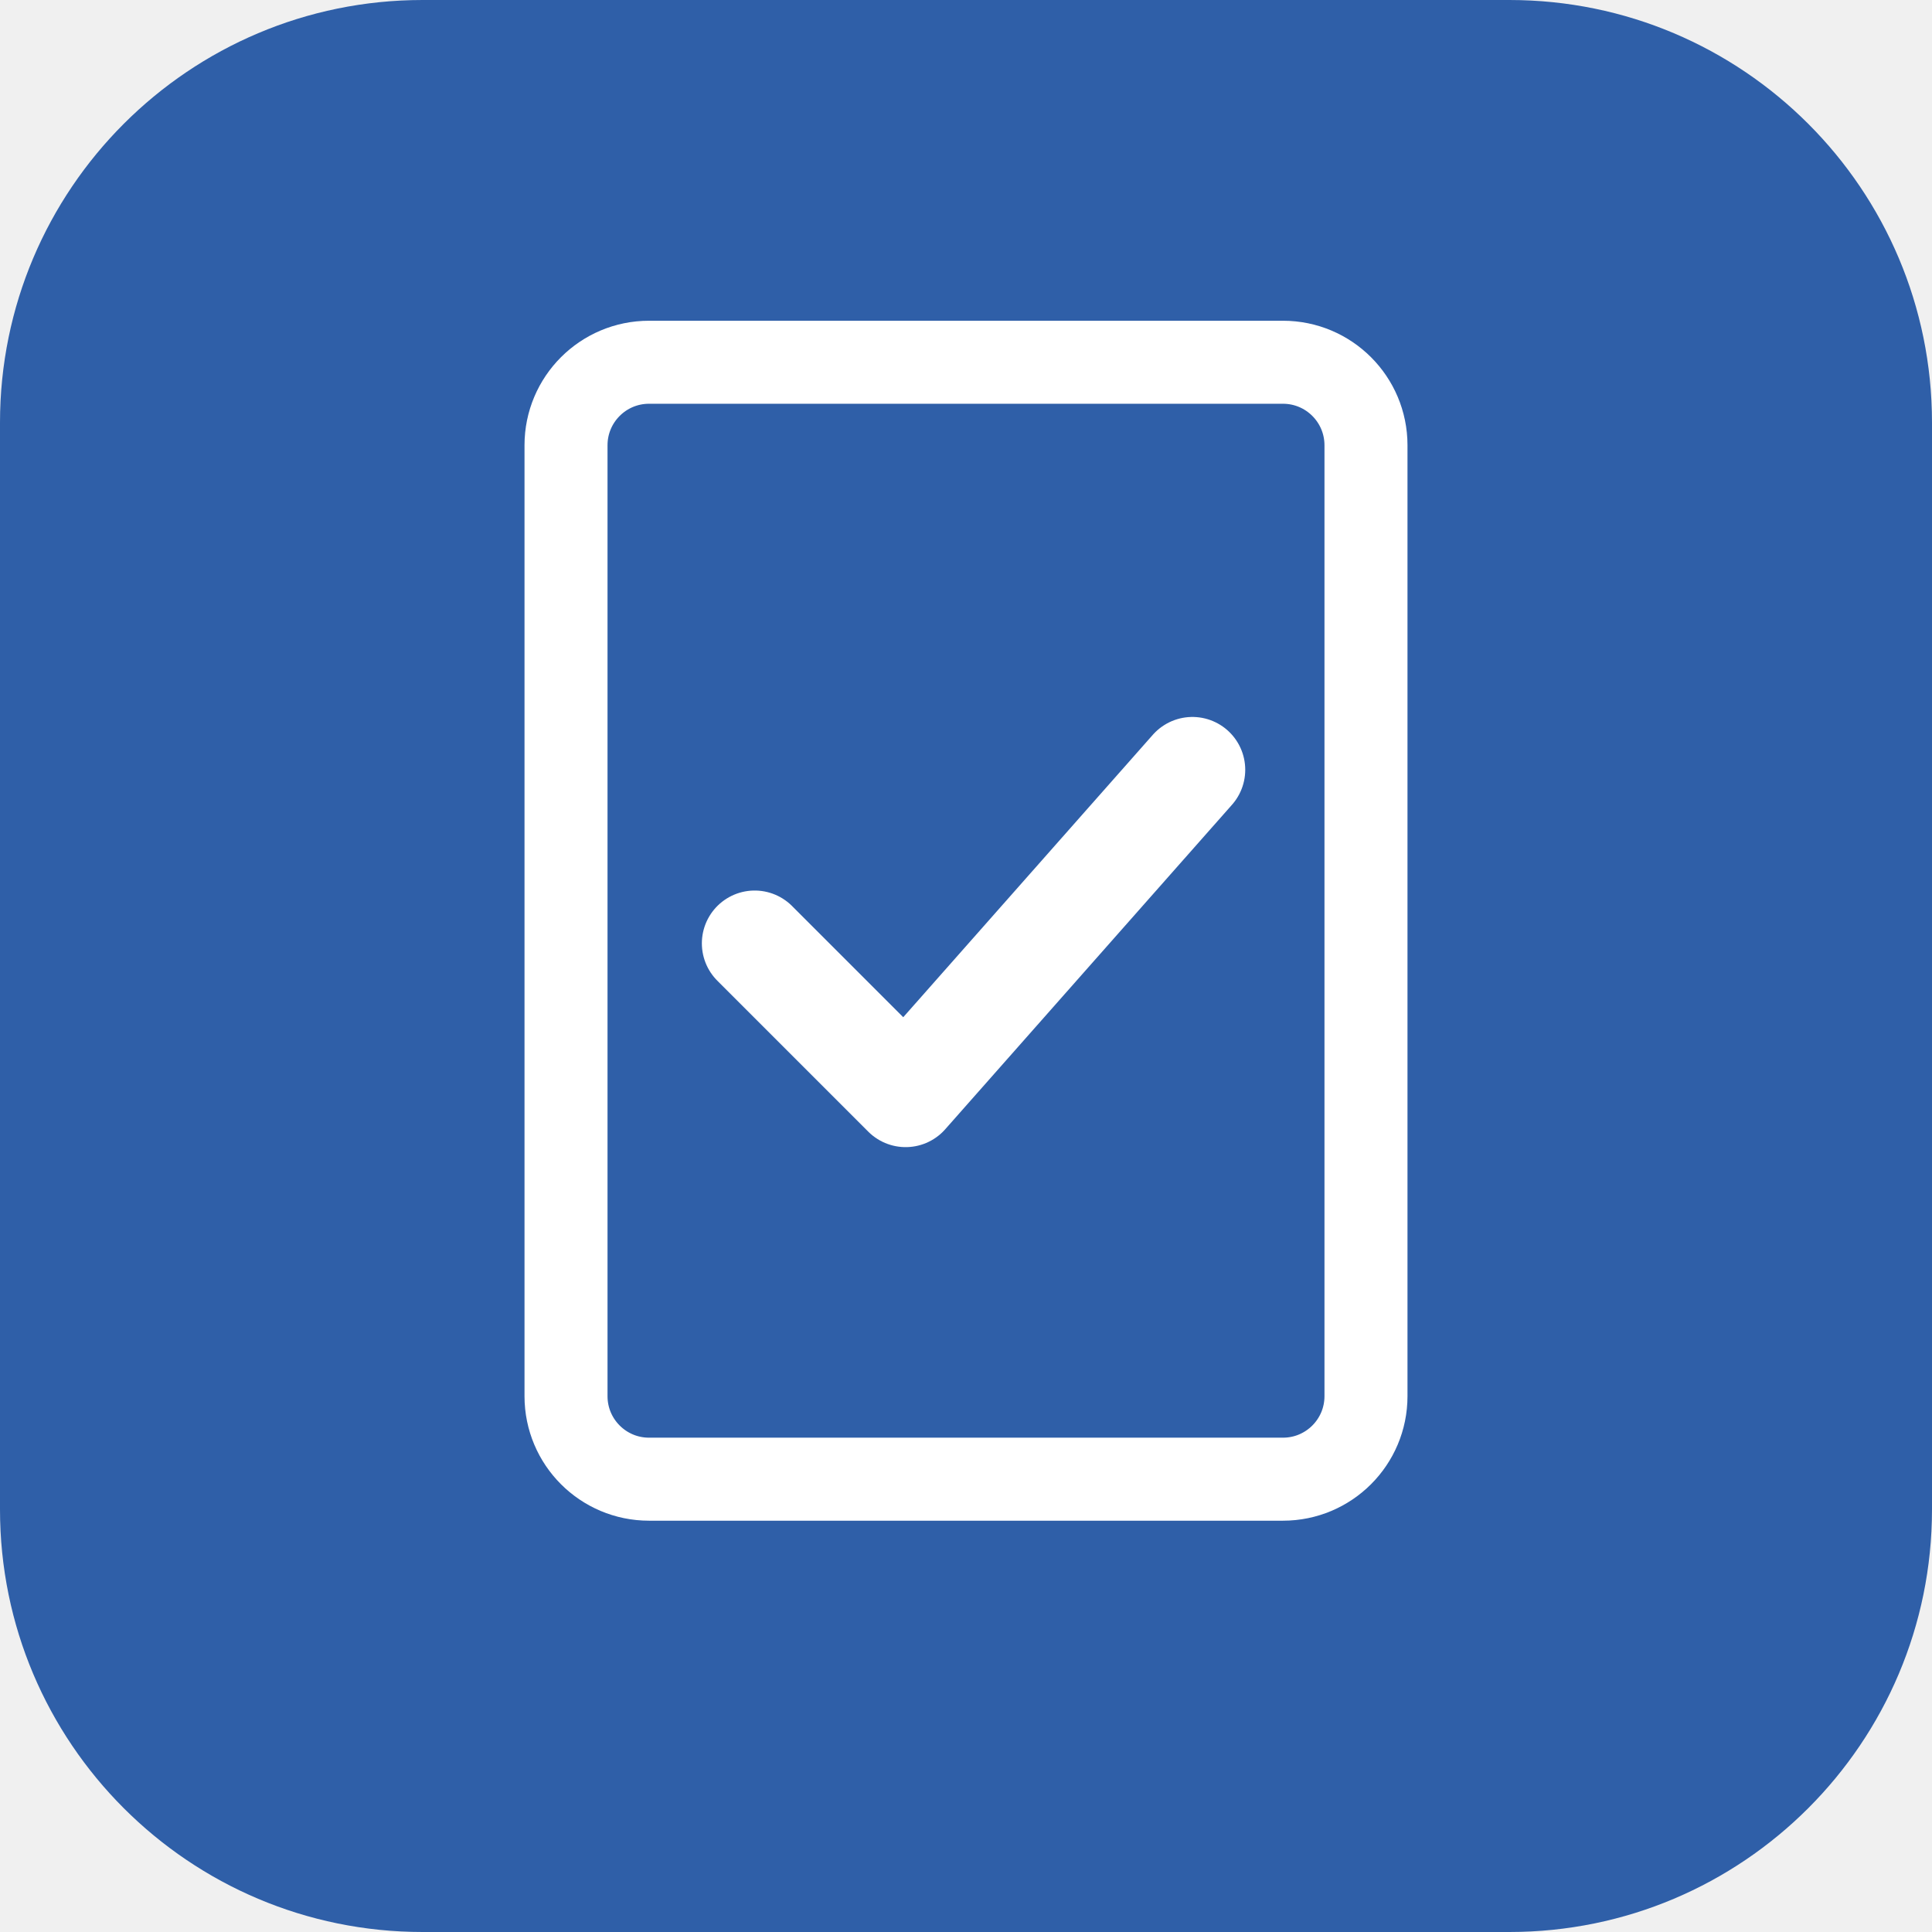
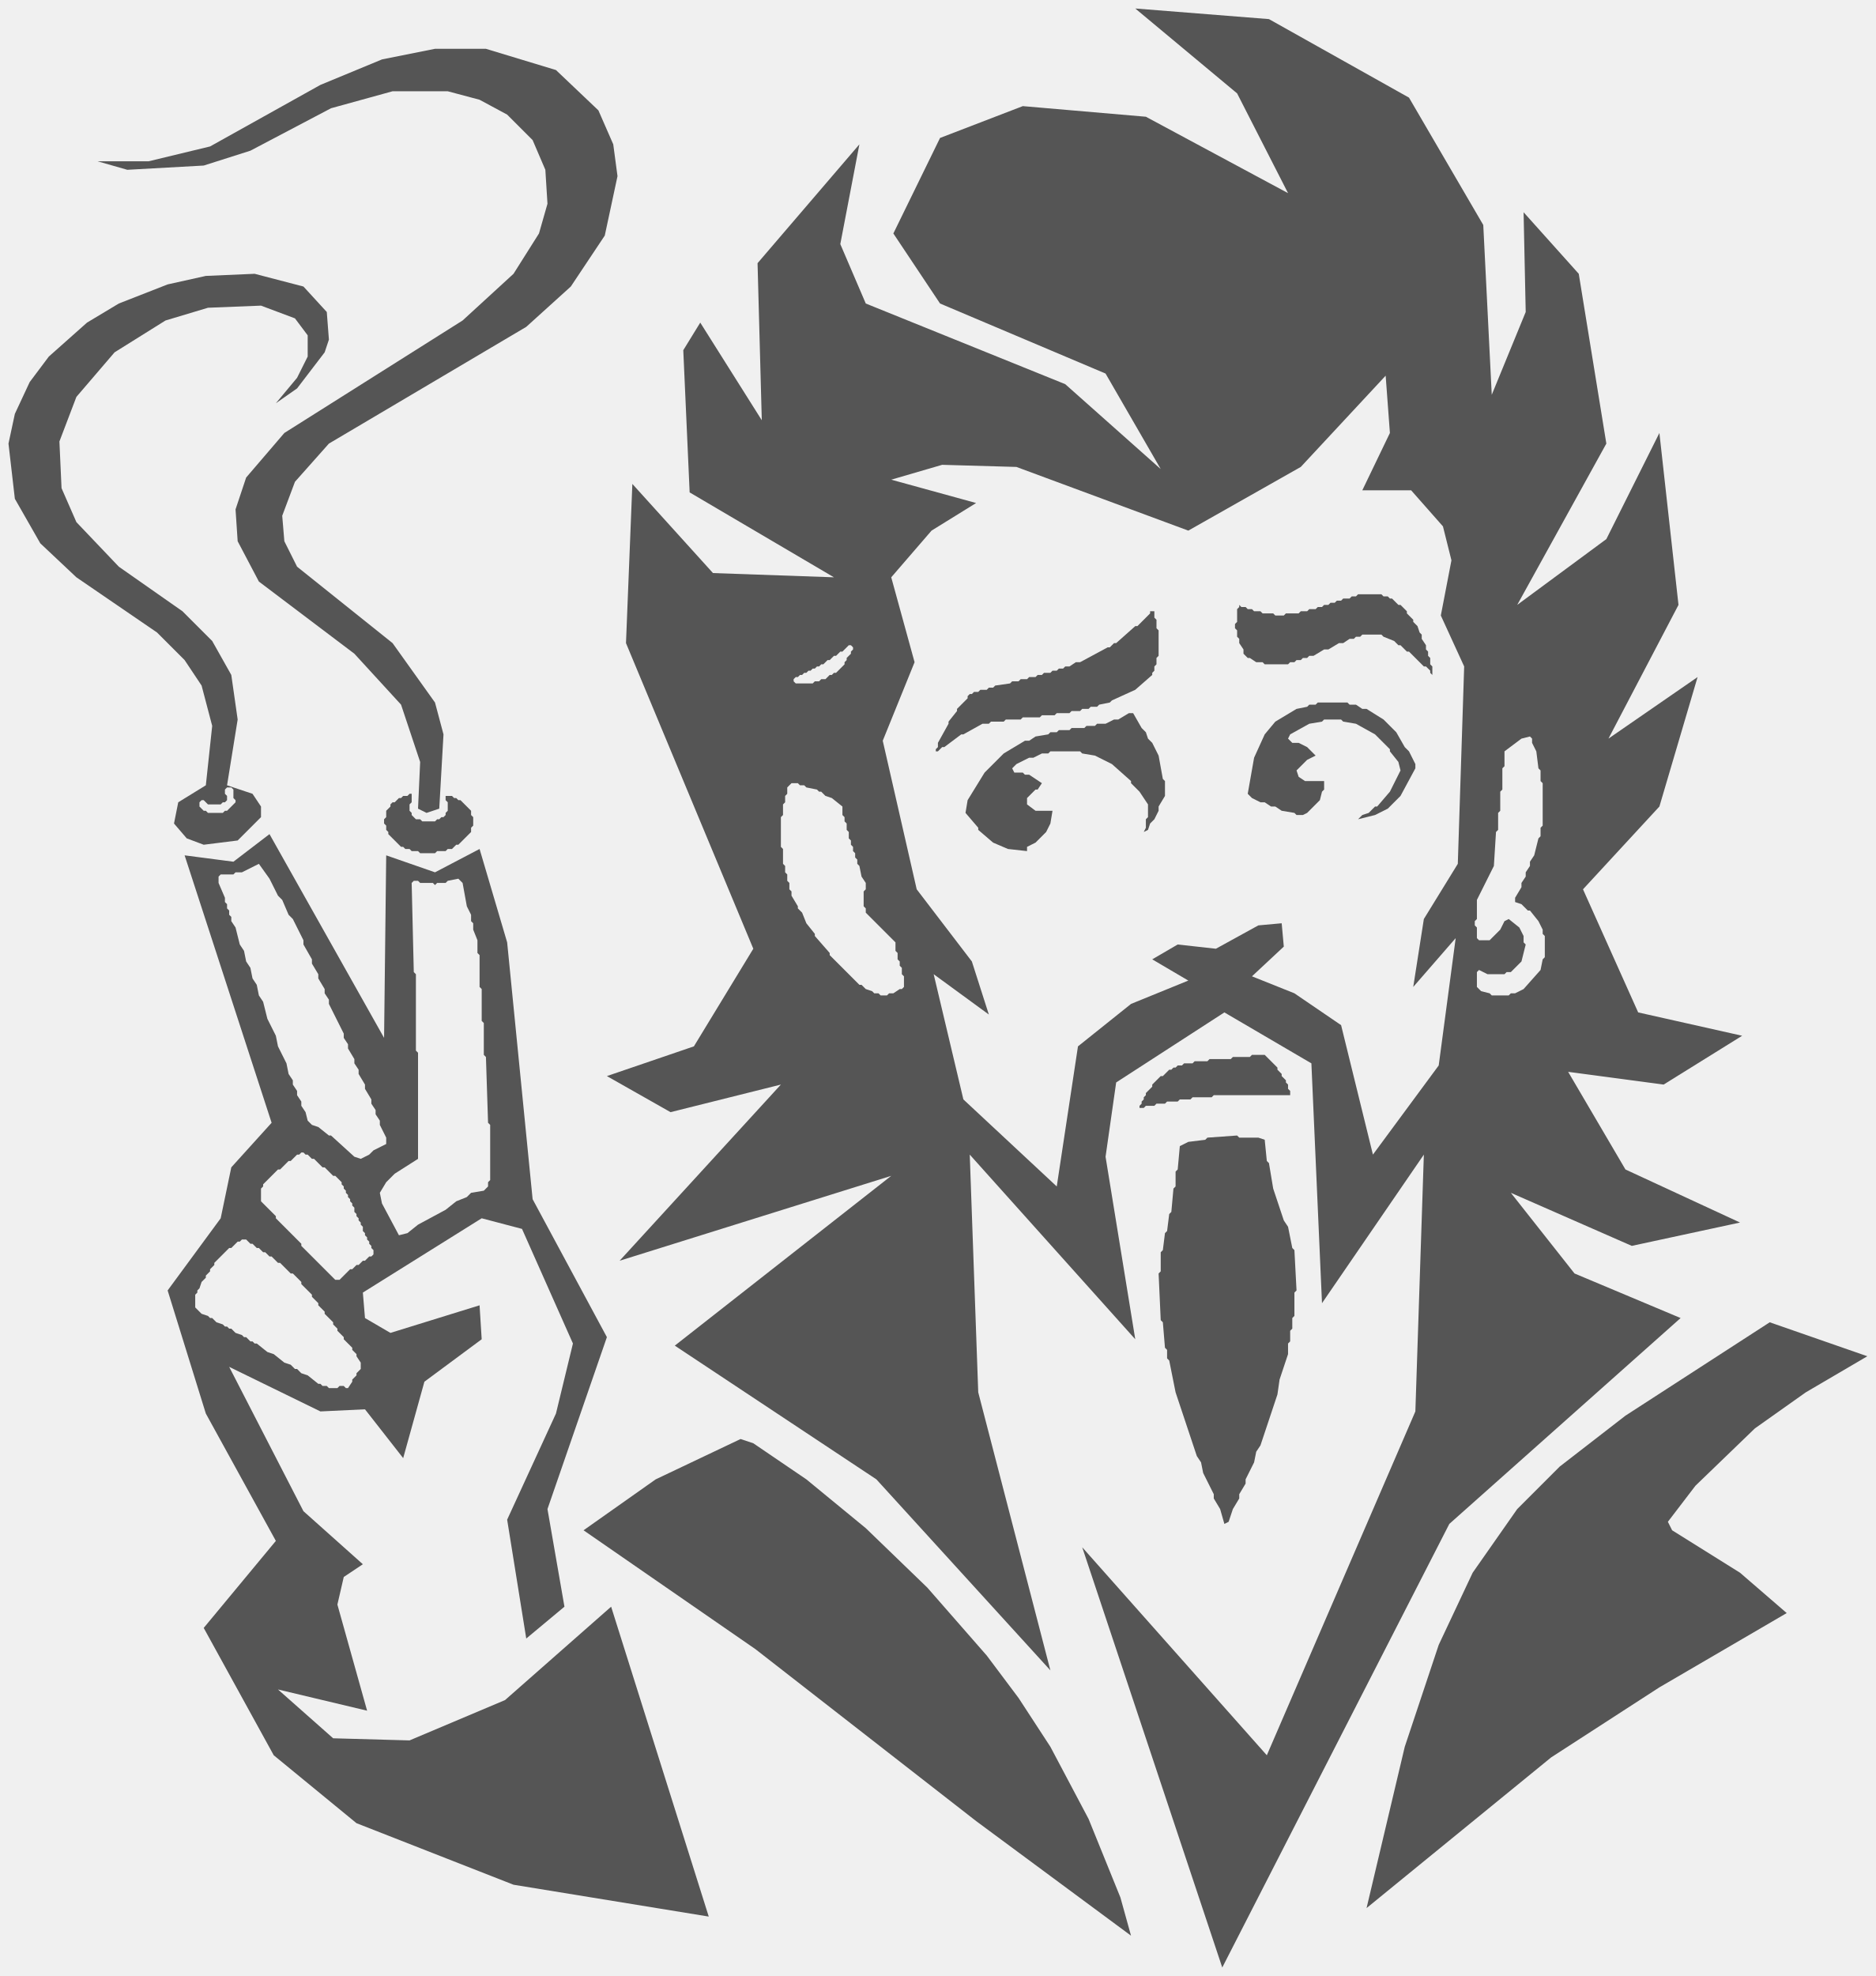
- <svg xmlns="http://www.w3.org/2000/svg" viewBox="0 0 512 512">
-   <rect width="512" height="512" rx="112" fill="#2F5FA8" />
-   <rect x="150" y="96" width="212" height="296" rx="22" fill="none" stroke="#FFFFFF" stroke-width="22" />
-   <path d="M200 250l40 40 76-86" fill="none" stroke="#FFFFFF" stroke-width="28" stroke-linecap="round" stroke-linejoin="round" />
+ <svg xmlns="http://www.w3.org/2000/svg" viewBox="0 0 884 931">
+   <style>path{fill:#555555}@media(prefers-color-scheme:dark){path{fill:#C9CFD8}}</style>
+   <path fill-rule="evenodd" d="M275 721l81 56 104 81 73 54-5-18-15-37-18-34-15-23-15-20-28-32-29-28-28-23-25-17-6-2-40 19zM880 639l-46-16-68 44-31 24-20 20-21 30-16 34-16 48-18 76 87-71 51-33 60-35-22-19-32-20-2-4 13-17 28-27 24-17zM583 535l-14 1-1 1-8 1-4 2-1 11-1 1 0 7-1 1-1 11-1 1-1 8-1 1-1 8-1 1 0 9-1 1 1 22 1 1 1 12 1 1 0 4 1 1 3 15 10 30 2 3 1 5 5 10 0 2 3 5 2 7 2-1 2-6 3-5 0-2 3-5 0-2 4-8 1-5 2-3 8-24 1-7 4-12 0-5 1-1 0-5 1-1 0-5 1-1 0-11 1-1-1-19-1-1-2-10-2-3-5-15-2-12-1-1-1-10-3-1-9 0zM608 514l-1-1 0-2-1-1 0-1-2-2 0-1-2-2 0-1-6-6-6 0-1 1-8 0-1 1-10 0-1 1-6 0-1 1-4 0-1 1-2 0-1 1-1 0-1 1-1 0-3 3-1 0-4 4 0 1-3 3 0 1-1 1 0 1-1 1 0 1-1 1 0 1 2 0 1-1 4 0 1-1 4 0 1-1 5 0 1-1 5 0 1-1 9 0 1-1 36 0zM87 403l41 126-19 21-5 24-25 34 18 58 33 60-34 41 33 60 39 32 74 29 92 15-46-146-50 44-45 19-36-1-26-23 42 10-14-50 3-13 9-6-28-25-35-68 43 21 21-1 18 23 10-36 27-20-1-16-42 13-12-7-1-12 56-35 19 5 24 54-8 33-23 50 9 56 18-15-8-46 28-81-35-65-12-121-13-44-21 11-23-8-1 86-54-96-17 13zM108 588l1 0 3-3 1 0 1-1 2 0 2 2 1 0 2 2 1 0 2 2 1 0 2 2 1 0 3 3 1 0 5 5 1 0 4 4 0 1 5 5 0 1 3 3 0 1 3 3 0 1 4 4 0 1 2 2 0 1 3 3 0 1 4 4 0 1 2 2 0 1 2 3 0 3-2 2 0 1-2 2 0 1-2 3-1 0-1-1-2 0-1 1-4 0-1-1-2 0-1-1-1 0-5-4-3-1-2-2-1 0-2-2-3-1-5-4-3-1-5-4-1 0-1-1-1 0-2-2-1 0-1-1-3-1-2-2-1 0-1-1-1 0-1-1-3-1-2-2-1 0-1-1-3-1-3-3 0-6 1-1 0-1 1-1 1-3 2-2 0-1 2-2 0-1 2-2 0-1zM142 543l1 0 1 1 1 0 2 2 1 0 4 4 1 0 4 4 1 0 3 3 0 1 1 1 0 1 1 1 0 1 1 1 0 1 1 1 0 1 1 1 0 1 1 1 0 2 1 1 0 1 1 1 0 1 1 1 0 1 1 1 0 2 1 1 0 1 1 1 0 1 1 1 0 1 1 1 0 1 1 1 0 2-1 1-1 0-2 2-1 0-2 2-1 0-2 2-1 0-5 5-2 0-16-16 0-1-12-12 0-1-7-7 0-6 1-1 0-1 7-7 1 0 4-4 1 0 3-3 1 0zM216 414l2 2 2 11 2 4 0 3 1 1 0 3 2 5 0 6 1 1 0 15 1 1 0 15 1 1 0 15 1 1 1 31 1 1 0 26-1 1 0 2-2 2-6 1-2 2-5 2-5 4-13 7-5 4-4 1-8-15-1-5 3-5 4-4 11-7 0-50-1-1 0-36-1-1-1-42 1-1 2 0 1 1 6 0 1 1 1-1 4 0 1-1zM104 412l6 0 1-1 3 0 8-4 5 7 4 8 2 2 3 7 2 2 5 10 0 2 4 7 0 2 3 5 0 2 3 5 0 2 2 3 0 2 7 14 0 2 2 3 0 2 3 5 0 2 2 3 0 2 3 5 0 2 3 5 0 2 2 3 0 2 2 3 0 2 3 6 0 3-6 3-2 2-4 2-3-1-11-10-1 0-5-4-3-1-2-2-1-4-2-3 0-2-2-3 0-2-2-3 0-2-2-3-1-5-4-8-1-5-4-8-2-8-2-3-1-5-2-3-1-5-2-3-1-5-2-3-2-8-2-3 0-2-1-1 0-2-1-1 0-2-1-1 0-2-3-7 0-3zM181 386l0 2 1 1 0 2 1 1 0 1 6 6 1 0 1 1 2 0 1 1 3 0 1 1 7 0 1-1 4 0 1-1 2 0 2-2 1 0 6-6 0-2 1-1 0-4-1-1 0-2-5-5-1 0-1-1-1 0-1-1-3 0 0 2 1 1 0 4-1 1 0 1-1 1-1 0-1 1-1 0-1 1-6 0-1-1-2 0-2-2 0-1-1-1 0-3 1-1 0-4-1 0-1 1-2 0-1 1-1 0-2 2-1 0-1 1 0 1-2 2 0 3zM120 129l-23 1-18 4-23 9-15 9-18 16-9 12-7 15-3 14 3 26 12 21 17 16 38 26 13 13 8 12 5 19-3 28-13 8-2 10 6 7 8 3 16-2 11-11 0-5-4-6-12-4 5-31-3-21-9-16-14-14-30-21-20-21-7-16-1-22 8-21 18-21 24-15 20-6 25-1 16 6 6 8 0 10-5 10-10 12 10-7 13-17 2-6-1-13-11-12zM110 372l0 4 1 1 0 1-4 4-1 0-1 1-7 0-1-1-1 0-2-2 0-2 1-1 1 0 2 2 6 0 1-1 1 0 1-1 0-2-1-1 0-2 1-1 2 0zM229 23l-24 0-25 5-29 12-52 29-29 7-24 0 14 4 36-2 22-7 38-20 29-8 26 0 15 4 13 7 12 12 6 14 1 16-4 14-12 19-24 22-84 53-18 21-5 15 1 15 10 19 45 34 22 24 9 27-1 22 4 2 6-2 2-35-4-15-20-28-45-36-6-12-1-12 6-16 16-18 93-55 21-19 16-24 6-28-2-15-7-16-20-19zM535 4l48 40 24 47-67-36-58-5-39 15-22 45 22 33 78 33 26 45-45-40-94-38-12-28 9-47-48 56 2 74-29-46-8 13 3 67 68 40-57-2-38-42-3 75 60 144-28 46-41 14 30 17 52-13-76 83 128-40-102 80 95 63 82 90-34-131-4-112 78 87-14-86 5-35 51-33 41 24 5 113 48-70-4 121-70 162-87-98 66 198 107-209 109-97-50-21-30-38 57 25 51-11-54-25-27-46 45 6 37-23-49-11-26-58 36-39 18-61-42 29 33-63-9-81-25 50-42 31 42-76-13-80-26-29 1 47-16 39-4-80-35-60-66-37zM373 369l3 0 1 1 2 0 1 1 5 1 1 1 1 0 2 2 3 1 5 4 0 4 1 1 0 2 1 1 0 3 1 1 0 3 1 1 0 2 1 1 0 2 1 1 0 2 1 1 0 2 1 1 1 5 2 3 0 3-1 1 0 7 1 1 0 2 14 14 0 4 1 1 0 3 1 1 0 2 1 1 0 3 1 1 0 5-1 1-1 0-3 2-2 0-1 1-3 0-1-1-2 0-1-1-3-1-2-2-1 0-14-14 0-1-7-8 0-1-4-5-2-5-2-2 0-1-3-5 0-2-1-1 0-3-1-1 0-3-1-1 0-3-1-1 0-7-1-1 0-14 1-1 0-5 1-1 0-3 1-1 0-3zM721 347l1 1 0 2 2 4 1 8 1 1 0 5 1 1 0 20-1 1 0 4-1 1-2 8-2 3 0 2-2 3 0 2-2 3 0 2-3 5 0 2 3 1 3 3 1 0 4 5 2 4 0 2 1 1 0 10-1 1-1 5-8 9-4 2-2 0-1 1-8 0-1-1-4-1-2-2 0-7 1-1 4 2 8 0 1-1 2 0 5-5 2-8-1-1 0-3-2-4-5-4-2 1-2 4-5 5-5 0-1-1 0-5-1-1 0-2 1-1 0-9 8-16 1-16 1-1 0-8 1-1 0-9 1-1 0-10 1-1 0-7 8-6zM402 305l0 1-1 1 0 1-2 2 0 1-1 1 0 1-4 4-1 0-1 1-1 0-2 2-2 0-1 1-2 0-1 1-8 0-1-1 0-1 1-1 1 0 1-1 1 0 1-1 1 0 1-1 1 0 1-1 1 0 1-1 1 0 1-1 1 0 2-2 1 0 2-2 1 0 2-2 1 0 3-3 1 0zM653 177l2 27-13 27 23 0 15 17 4 16-5 26 11 24-3 93-16 26-5 32 20-23-8 60-31 42-15-61-22-15-20-8 15-14-1-11-11 1-20 11-18-2-12 7 17 10-27 11-25 20-10 66-44-41-14-59 26 19-8-25-26-34-16-70 15-37-11-40 19-22 21-13-40-11 24-7 35 1 81 30 53-30zM549 368l-1-1-2-11-3-6-2-2-1-3-2-2-4-7-2 0-5 3-2 0-4 2-4 0-1 1-4 0-1 1-6 0-1 1-5 0-1 1-3 0-1 1-6 1-3 2-2 0-10 6-9 9-8 13-1 6 6 7 0 1 7 6 7 3 9 1 0-2 4-2 5-5 2-4 1-6-8 0-4-3 0-3 4-4 1 0 2-3-6-4-2 0-1-1-4 0-1-2 2-2 6-3 2 0 4-2 3 0 1-1 14 0 1 1 6 1 8 4 9 8 0 1 4 4 4 6 0 6-1 1 0 4-1 2 2-1 1-3 2-2 2-4 0-2 3-5zM596 346l-5 11-3 17 2 2 4 2 2 0 3 2 2 0 3 2 6 1 1 1 3 0 2-1 6-6 1-4 1-1 0-4-9 0-3-2-1-3 5-5 4-2-4-4-4-2-3 0-2-2 1-2 9-5 6-1 1-1 8 0 1 1 6 1 9 5 7 7 0 1 4 5 1 4-5 10-6 7-1 0-3 3-3 1-2 2 8-2 6-3 6-6 7-13 0-2-3-6-2-2-4-7-6-6-8-5-2 0-3-2-3 0-1-1-14 0-1 1-3 0-1 1-5 1-10 6zM544 288l-2 0 0 1-6 6-1 0-9 8-1 0-2 2-1 0-13 7-2 0-3 2-2 0-1 1-2 0-1 1-2 0-1 1-3 0-1 1-2 0-1 1-3 0-1 1-3 0-1 1-3 0-1 1-7 1-1 1-2 0-1 1-3 0-1 1-2 0-1 1-1 0-1 1 0 1-5 5 0 1-4 5 0 1-5 9 0 2-1 1 0 1 1 0 2-2 1 0 8-6 1 0 9-5 3 0 1-1 6 0 1-1 7 0 1-1 8 0 1-1 6 0 1-1 6 0 1-1 4 0 1-1 3 0 1-1 3 0 1-1 5-1 1-1 11-5 8-7 0-1 1-1 0-2 1-1 0-3 1-1 0-12-1-1 0-4-1-1zM675 318l0-4-1-1 0-3-1-1 0-2-1-1 0-2-2-3 0-2-1-1-1-3-2-2 0-1-3-3 0-1-3-3-1 0-3-3-1 0-1-1-2 0-1-1-11 0-1 1-2 0-1 1-3 0-1 1-2 0-1 1-2 0-1 1-2 0-1 1-2 0-1 1-3 0-1 1-3 0-1 1-6 0-1 1-4 0-1-1-5 0-1-1-3 0-1-1-2 0-1-1-2 0-1-1 0 1-1 1 0 6-1 1 0 2 1 1 0 3 1 1 0 2 2 3 0 2 2 2 1 0 3 2 3 0 1 1 11 0 1-1 2 0 1-1 2 0 1-1 2 0 1-1 2 0 5-3 2 0 5-3 2 0 3-2 2 0 1-1 2 0 1-1 9 0 1 1 5 2 2 2 1 0 3 3 1 0 7 7 1 0 2 2 0 1z" />
</svg>
